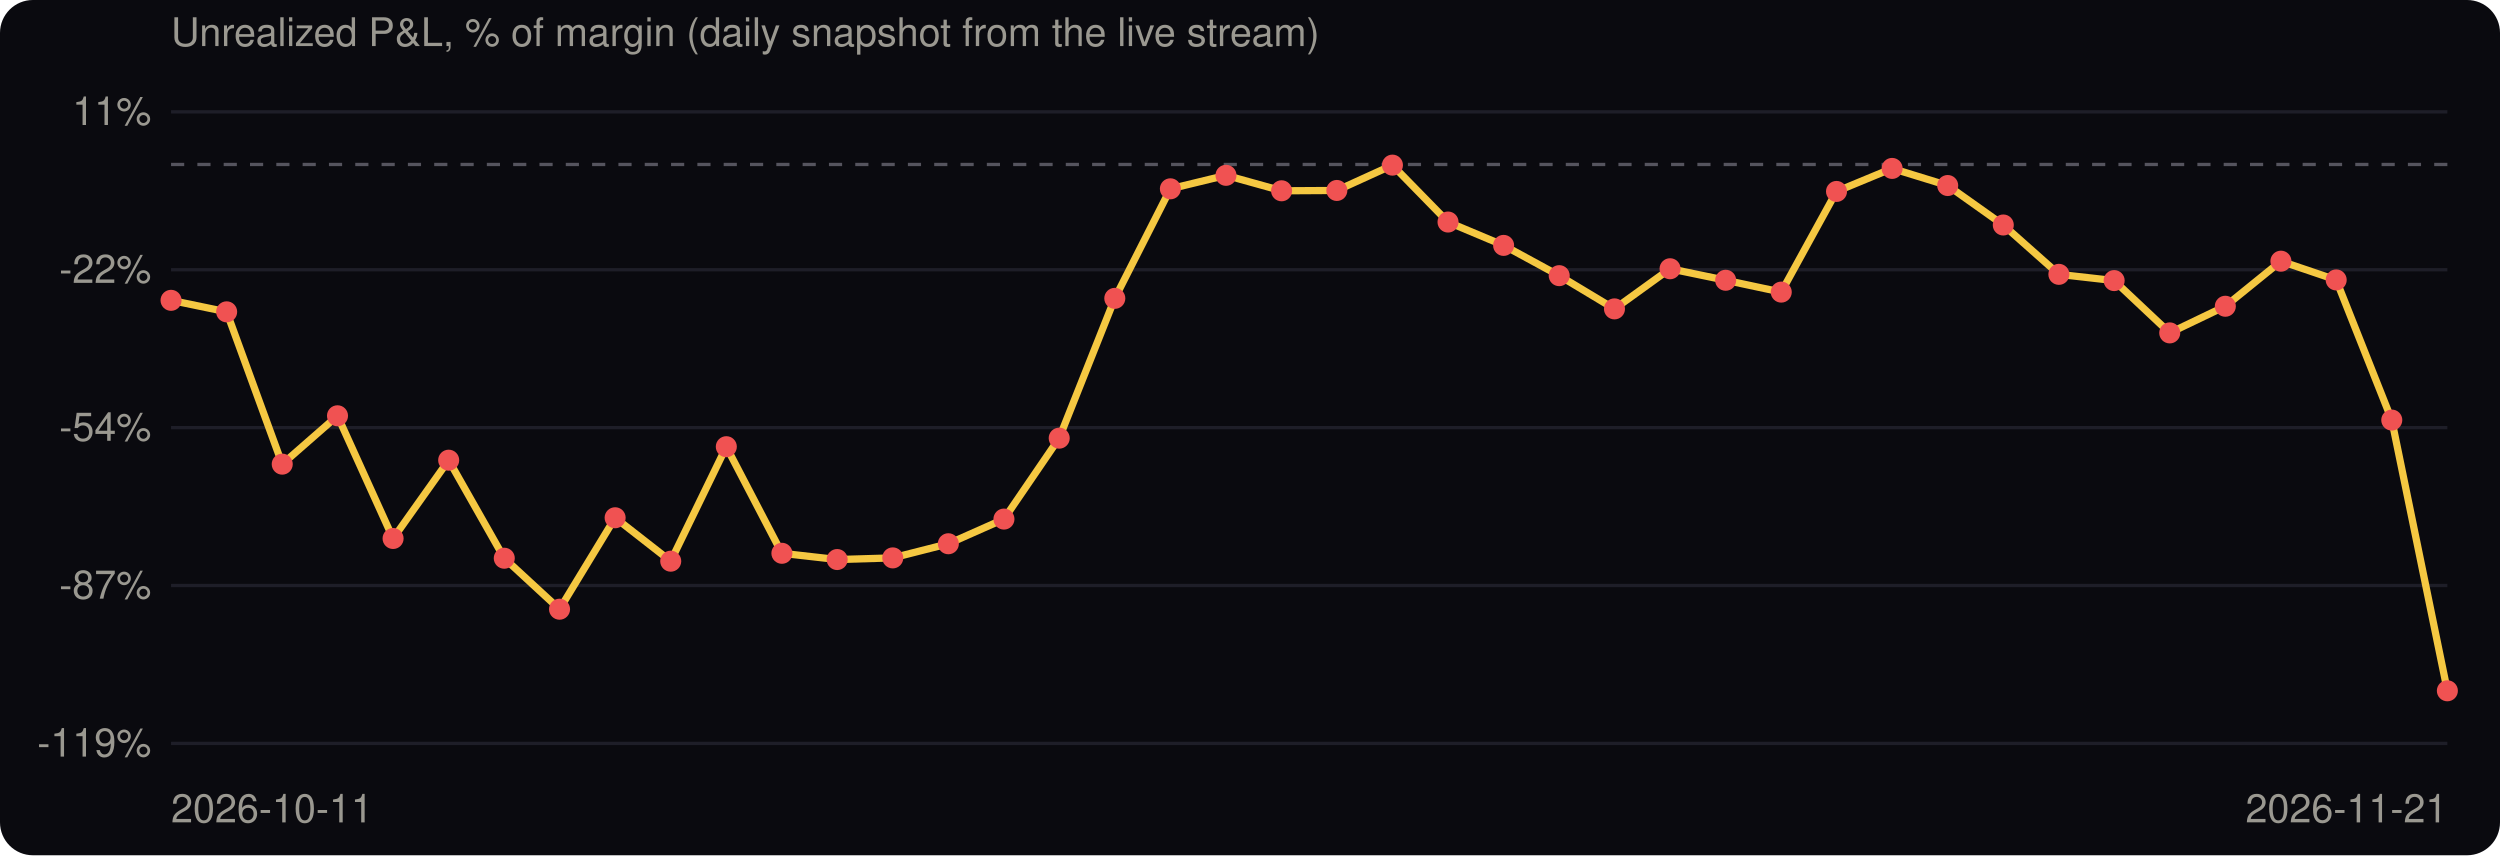
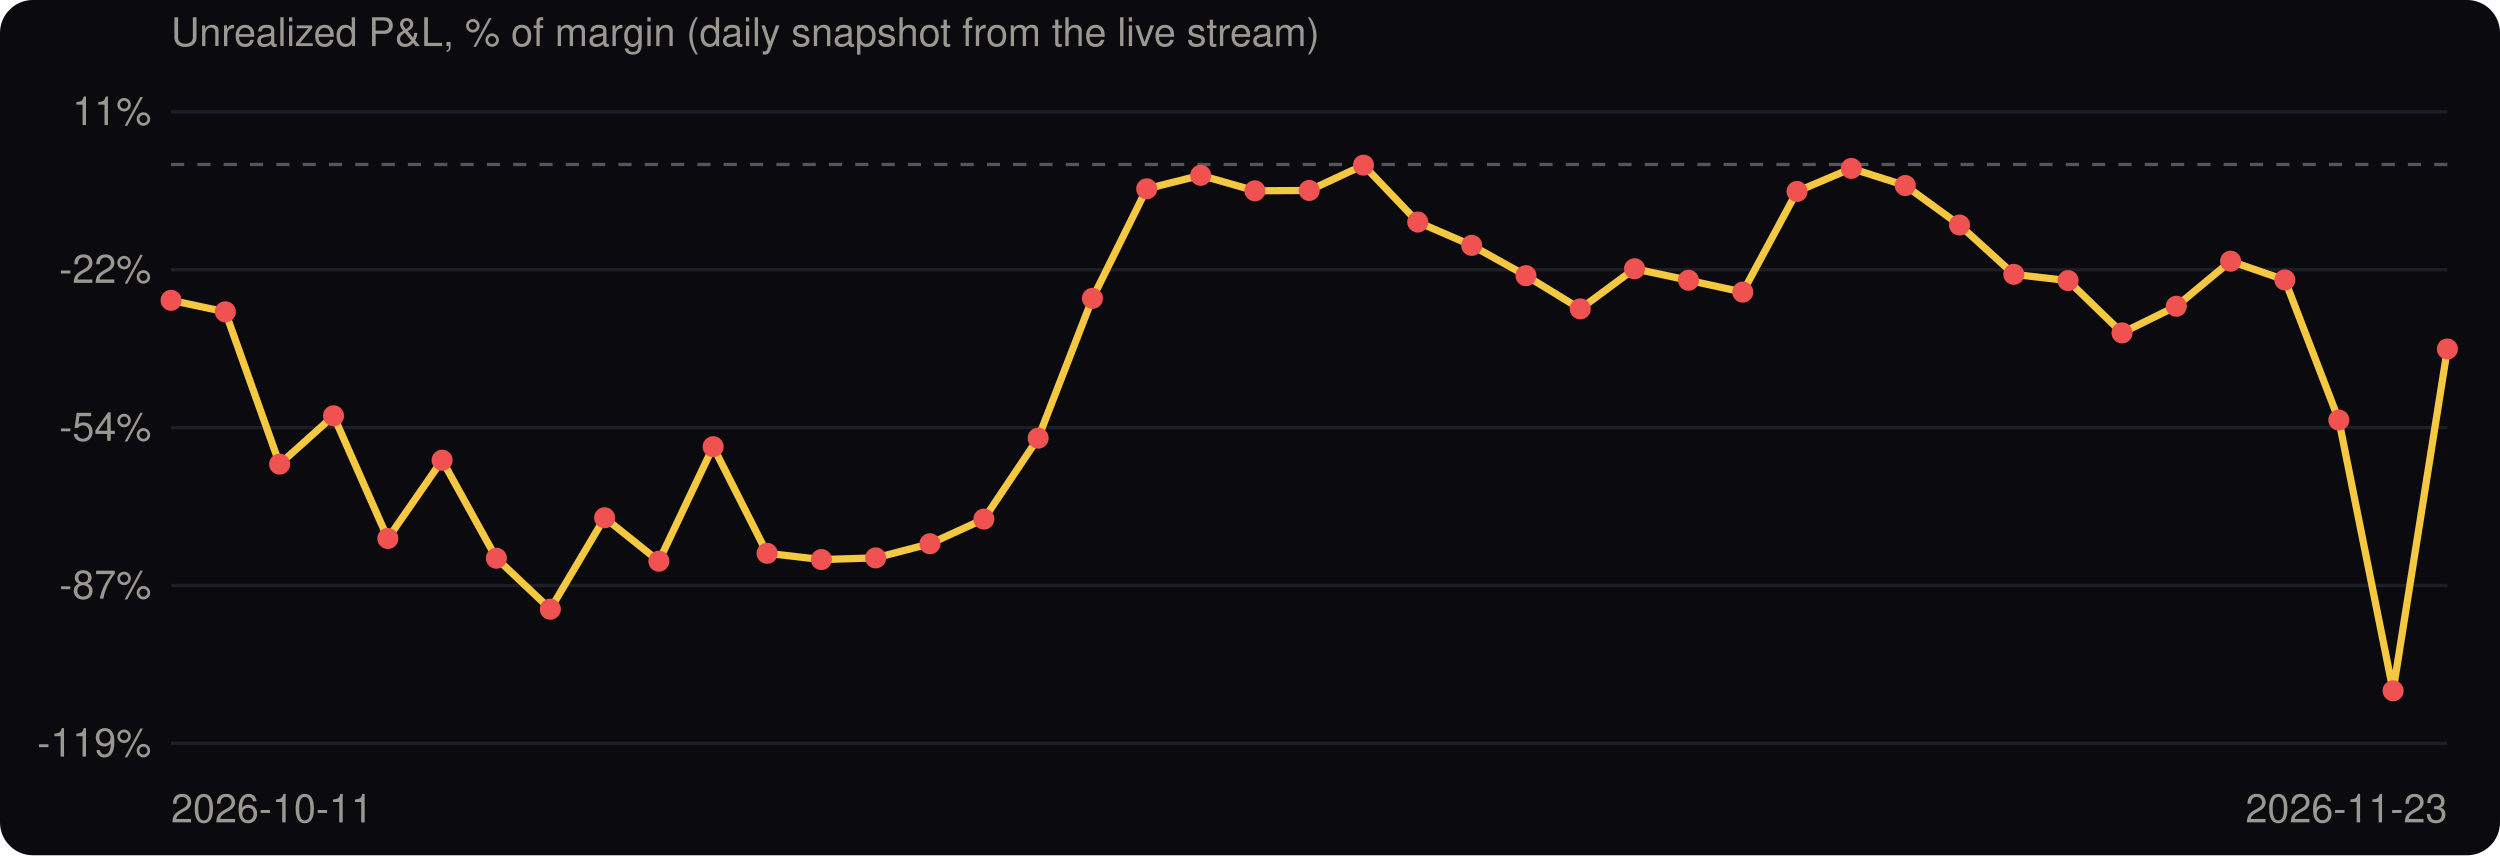
<svg xmlns="http://www.w3.org/2000/svg" viewBox="0 0 760 260" width="760" height="260" font-family="Helvetica, Arial, sans-serif" font-size="12">
  <rect width="760" height="260" rx="10" fill="#0A0A0F" />
  <text x="52" y="14" fill="#9A9890">Unrealized P&amp;L, % of margin (daily snapshot from the live stream)</text>
  <line x1="52" x2="744" y1="226.0" y2="226.0" stroke="#1E1E28" />
  <text x="46" y="230.0" fill="#9A9890" text-anchor="end">-119%</text>
  <line x1="52" x2="744" y1="178.0" y2="178.0" stroke="#1E1E28" />
  <text x="46" y="182.0" fill="#9A9890" text-anchor="end">-87%</text>
  <line x1="52" x2="744" y1="130.0" y2="130.0" stroke="#1E1E28" />
  <text x="46" y="134.0" fill="#9A9890" text-anchor="end">-54%</text>
  <line x1="52" x2="744" y1="82.0" y2="82.0" stroke="#1E1E28" />
  <text x="46" y="86.0" fill="#9A9890" text-anchor="end">-22%</text>
  <line x1="52" x2="744" y1="34.0" y2="34.0" stroke="#1E1E28" />
  <text x="46" y="38.0" fill="#9A9890" text-anchor="end">11%</text>
  <line x1="52" x2="744" y1="50.0" y2="50.0" stroke="#55545E" stroke-dasharray="4 4" />
-   <path d="M52.0,91.3 L68.9,94.8 L85.8,141.1 L102.6,126.4 L119.5,163.7 L136.4,139.9 L153.3,169.7 L170.1,185.2 L187.0,157.4 L203.9,170.6 L220.8,135.8 L237.7,168.2 L254.5,170.1 L271.4,169.6 L288.3,165.3 L305.2,157.8 L322.0,133.2 L338.9,90.7 L355.8,57.4 L372.7,53.3 L389.6,58.0 L406.4,57.9 L423.3,50.2 L440.2,67.5 L457.1,74.6 L474.0,83.8 L490.8,93.9 L507.7,81.7 L524.6,85.2 L541.5,88.8 L558.3,58.2 L575.2,51.2 L592.1,56.4 L609.0,68.4 L625.9,83.4 L642.7,85.3 L659.6,101.2 L676.5,93.1 L693.4,79.4 L710.2,85.1 L727.1,127.7 L744.0,210.0" fill="none" stroke="#F5C842" stroke-width="2.2" />
+   <path d="M52.0,91.3 L68.5,94.8 L85.0,141.1 L101.4,126.4 L117.9,163.7 L134.4,139.9 L150.9,169.7 L167.3,185.2 L183.8,157.4 L200.3,170.6 L216.8,135.8 L233.2,168.2 L249.7,170.1 L266.2,169.6 L282.7,165.3 L299.1,157.8 L315.6,133.2 L332.1,90.7 L348.6,57.4 L365.0,53.3 L381.5,58.0 L398.0,57.9 L414.5,50.2 L431.0,67.5 L447.4,74.6 L463.9,83.8 L480.4,93.9 L496.9,81.7 L513.3,85.2 L529.8,88.8 L546.3,58.2 L562.8,51.2 L579.2,56.4 L595.7,68.4 L612.2,83.4 L628.7,85.3 L645.1,101.2 L661.6,93.1 L678.1,79.4 L694.6,85.1 L711.0,127.7 L727.5,210.0 L744.0,106.1" fill="none" stroke="#F5C842" stroke-width="2.2" />
  <circle cx="52.0" cy="91.3" r="3.2" fill="#f05252" />
-   <circle cx="68.9" cy="94.8" r="3.2" fill="#f05252" />
-   <circle cx="85.8" cy="141.1" r="3.2" fill="#f05252" />
-   <circle cx="102.6" cy="126.4" r="3.2" fill="#f05252" />
-   <circle cx="119.5" cy="163.7" r="3.2" fill="#f05252" />
-   <circle cx="136.4" cy="139.9" r="3.2" fill="#f05252" />
-   <circle cx="153.3" cy="169.7" r="3.2" fill="#f05252" />
-   <circle cx="170.1" cy="185.2" r="3.2" fill="#f05252" />
-   <circle cx="187.0" cy="157.4" r="3.2" fill="#f05252" />
-   <circle cx="203.9" cy="170.6" r="3.2" fill="#f05252" />
-   <circle cx="220.8" cy="135.8" r="3.2" fill="#f05252" />
-   <circle cx="237.7" cy="168.2" r="3.2" fill="#f05252" />
-   <circle cx="254.5" cy="170.1" r="3.2" fill="#f05252" />
-   <circle cx="271.4" cy="169.6" r="3.2" fill="#f05252" />
-   <circle cx="288.3" cy="165.3" r="3.2" fill="#f05252" />
-   <circle cx="305.2" cy="157.8" r="3.2" fill="#f05252" />
-   <circle cx="322.0" cy="133.2" r="3.2" fill="#f05252" />
-   <circle cx="338.9" cy="90.7" r="3.2" fill="#f05252" />
-   <circle cx="355.8" cy="57.4" r="3.2" fill="#f05252" />
-   <circle cx="372.7" cy="53.3" r="3.2" fill="#f05252" />
-   <circle cx="389.6" cy="58.0" r="3.2" fill="#f05252" />
-   <circle cx="406.4" cy="57.9" r="3.2" fill="#f05252" />
-   <circle cx="423.3" cy="50.2" r="3.2" fill="#f05252" />
-   <circle cx="440.2" cy="67.5" r="3.2" fill="#f05252" />
-   <circle cx="457.1" cy="74.6" r="3.2" fill="#f05252" />
-   <circle cx="474.0" cy="83.8" r="3.2" fill="#f05252" />
-   <circle cx="490.8" cy="93.9" r="3.2" fill="#f05252" />
-   <circle cx="507.7" cy="81.7" r="3.2" fill="#f05252" />
-   <circle cx="524.6" cy="85.2" r="3.2" fill="#f05252" />
-   <circle cx="541.5" cy="88.8" r="3.2" fill="#f05252" />
-   <circle cx="558.3" cy="58.2" r="3.2" fill="#f05252" />
-   <circle cx="575.2" cy="51.2" r="3.2" fill="#f05252" />
-   <circle cx="592.1" cy="56.4" r="3.2" fill="#f05252" />
-   <circle cx="609.0" cy="68.4" r="3.2" fill="#f05252" />
-   <circle cx="625.9" cy="83.4" r="3.2" fill="#f05252" />
-   <circle cx="642.7" cy="85.3" r="3.2" fill="#f05252" />
-   <circle cx="659.6" cy="101.2" r="3.2" fill="#f05252" />
-   <circle cx="676.5" cy="93.1" r="3.2" fill="#f05252" />
-   <circle cx="693.4" cy="79.4" r="3.2" fill="#f05252" />
-   <circle cx="710.2" cy="85.1" r="3.2" fill="#f05252" />
-   <circle cx="727.1" cy="127.7" r="3.2" fill="#f05252" />
-   <circle cx="744.0" cy="210.0" r="3.2" fill="#f05252" />
+   <circle cx="68.5" cy="94.8" r="3.2" fill="#f05252" />
+   <circle cx="85.0" cy="141.1" r="3.2" fill="#f05252" />
+   <circle cx="101.4" cy="126.4" r="3.2" fill="#f05252" />
+   <circle cx="117.9" cy="163.7" r="3.2" fill="#f05252" />
+   <circle cx="134.4" cy="139.9" r="3.2" fill="#f05252" />
+   <circle cx="150.9" cy="169.7" r="3.2" fill="#f05252" />
+   <circle cx="167.3" cy="185.2" r="3.2" fill="#f05252" />
+   <circle cx="183.8" cy="157.4" r="3.2" fill="#f05252" />
+   <circle cx="200.3" cy="170.6" r="3.2" fill="#f05252" />
+   <circle cx="216.8" cy="135.8" r="3.2" fill="#f05252" />
+   <circle cx="233.2" cy="168.2" r="3.2" fill="#f05252" />
+   <circle cx="249.7" cy="170.1" r="3.2" fill="#f05252" />
+   <circle cx="266.2" cy="169.6" r="3.2" fill="#f05252" />
+   <circle cx="282.7" cy="165.3" r="3.2" fill="#f05252" />
+   <circle cx="299.1" cy="157.8" r="3.2" fill="#f05252" />
+   <circle cx="315.6" cy="133.2" r="3.2" fill="#f05252" />
+   <circle cx="332.1" cy="90.7" r="3.2" fill="#f05252" />
+   <circle cx="348.6" cy="57.4" r="3.2" fill="#f05252" />
+   <circle cx="365.0" cy="53.3" r="3.2" fill="#f05252" />
+   <circle cx="381.5" cy="58.0" r="3.2" fill="#f05252" />
+   <circle cx="398.0" cy="57.9" r="3.2" fill="#f05252" />
+   <circle cx="414.5" cy="50.2" r="3.2" fill="#f05252" />
+   <circle cx="431.0" cy="67.5" r="3.2" fill="#f05252" />
+   <circle cx="447.4" cy="74.6" r="3.2" fill="#f05252" />
+   <circle cx="463.9" cy="83.8" r="3.2" fill="#f05252" />
+   <circle cx="480.4" cy="93.9" r="3.2" fill="#f05252" />
+   <circle cx="496.9" cy="81.7" r="3.2" fill="#f05252" />
+   <circle cx="513.3" cy="85.2" r="3.2" fill="#f05252" />
+   <circle cx="529.8" cy="88.8" r="3.2" fill="#f05252" />
+   <circle cx="546.3" cy="58.2" r="3.2" fill="#f05252" />
+   <circle cx="562.8" cy="51.2" r="3.2" fill="#f05252" />
+   <circle cx="579.2" cy="56.4" r="3.2" fill="#f05252" />
+   <circle cx="595.7" cy="68.4" r="3.2" fill="#f05252" />
+   <circle cx="612.2" cy="83.4" r="3.2" fill="#f05252" />
+   <circle cx="628.7" cy="85.3" r="3.2" fill="#f05252" />
+   <circle cx="645.1" cy="101.2" r="3.2" fill="#f05252" />
+   <circle cx="661.6" cy="93.1" r="3.2" fill="#f05252" />
+   <circle cx="678.1" cy="79.4" r="3.2" fill="#f05252" />
+   <circle cx="694.6" cy="85.1" r="3.2" fill="#f05252" />
+   <circle cx="711.0" cy="127.7" r="3.2" fill="#f05252" />
+   <circle cx="727.5" cy="210.0" r="3.2" fill="#f05252" />
+   <circle cx="744.0" cy="106.1" r="3.2" fill="#f05252" />
  <text x="52" y="250" fill="#9A9890">2026-10-11</text>
-   <text x="744" y="250" fill="#9A9890" text-anchor="end">2026-11-21</text>
+   <text x="744" y="250" fill="#9A9890" text-anchor="end">2026-11-23</text>
</svg>
